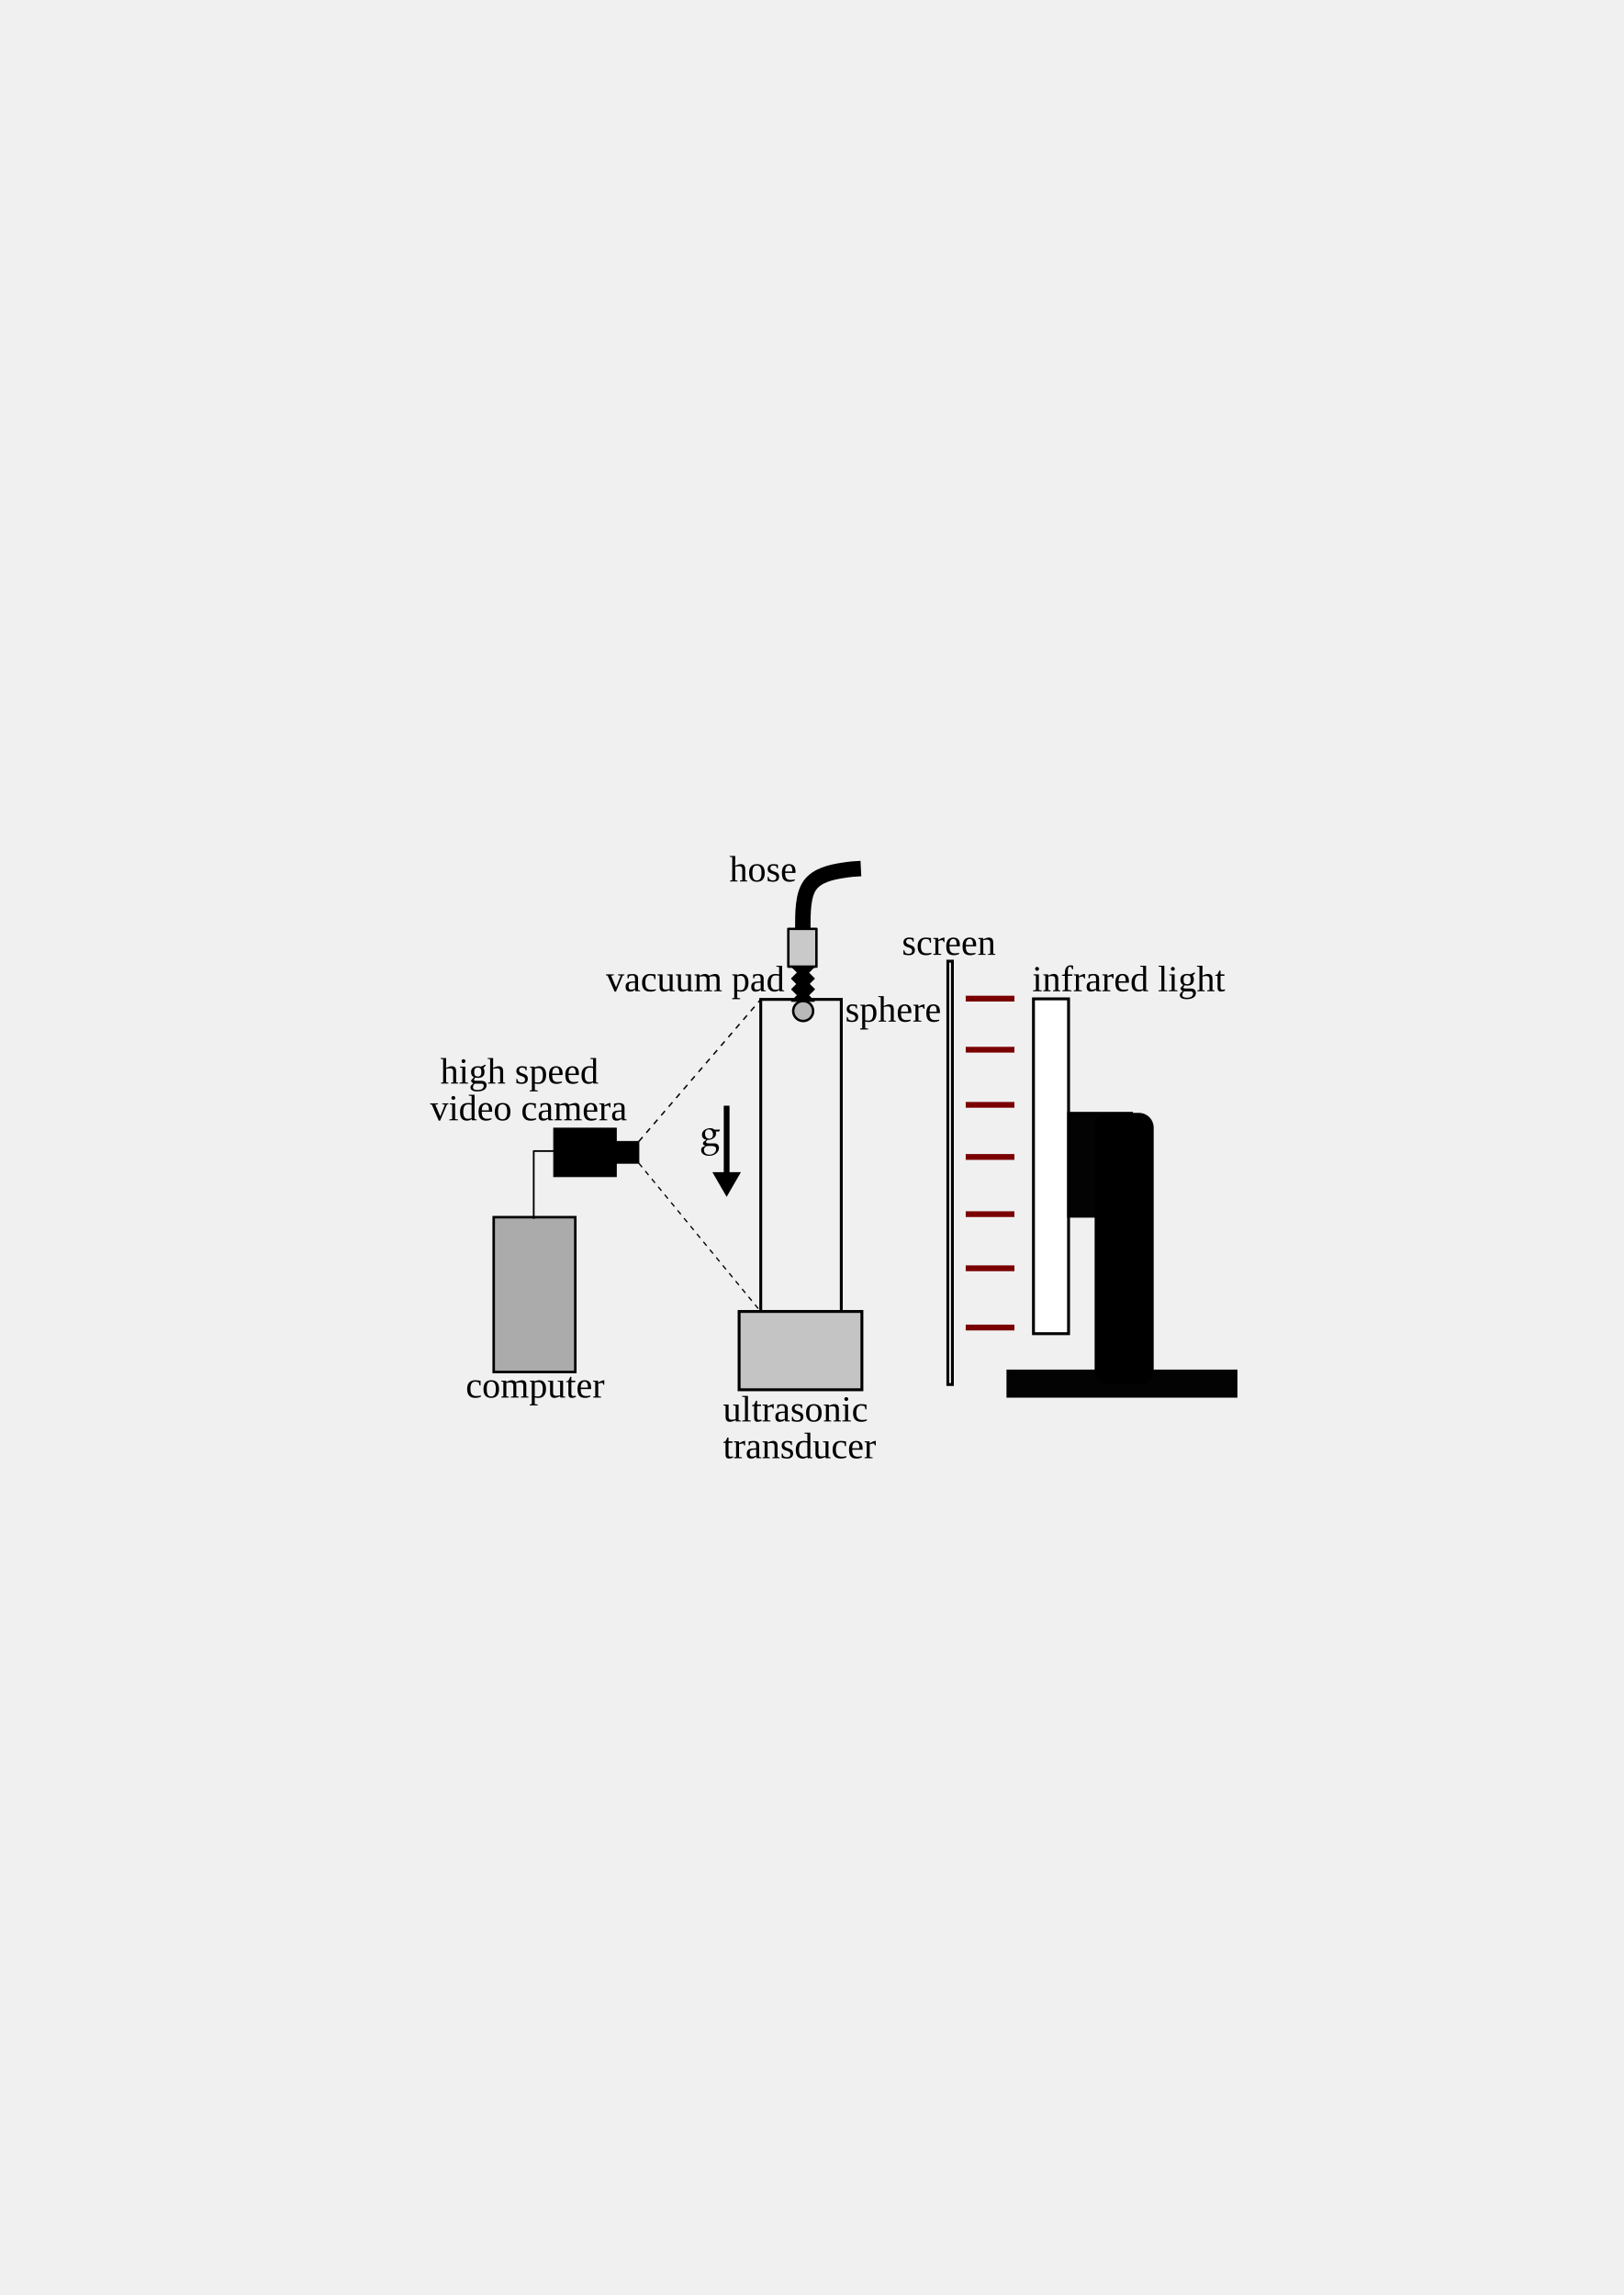
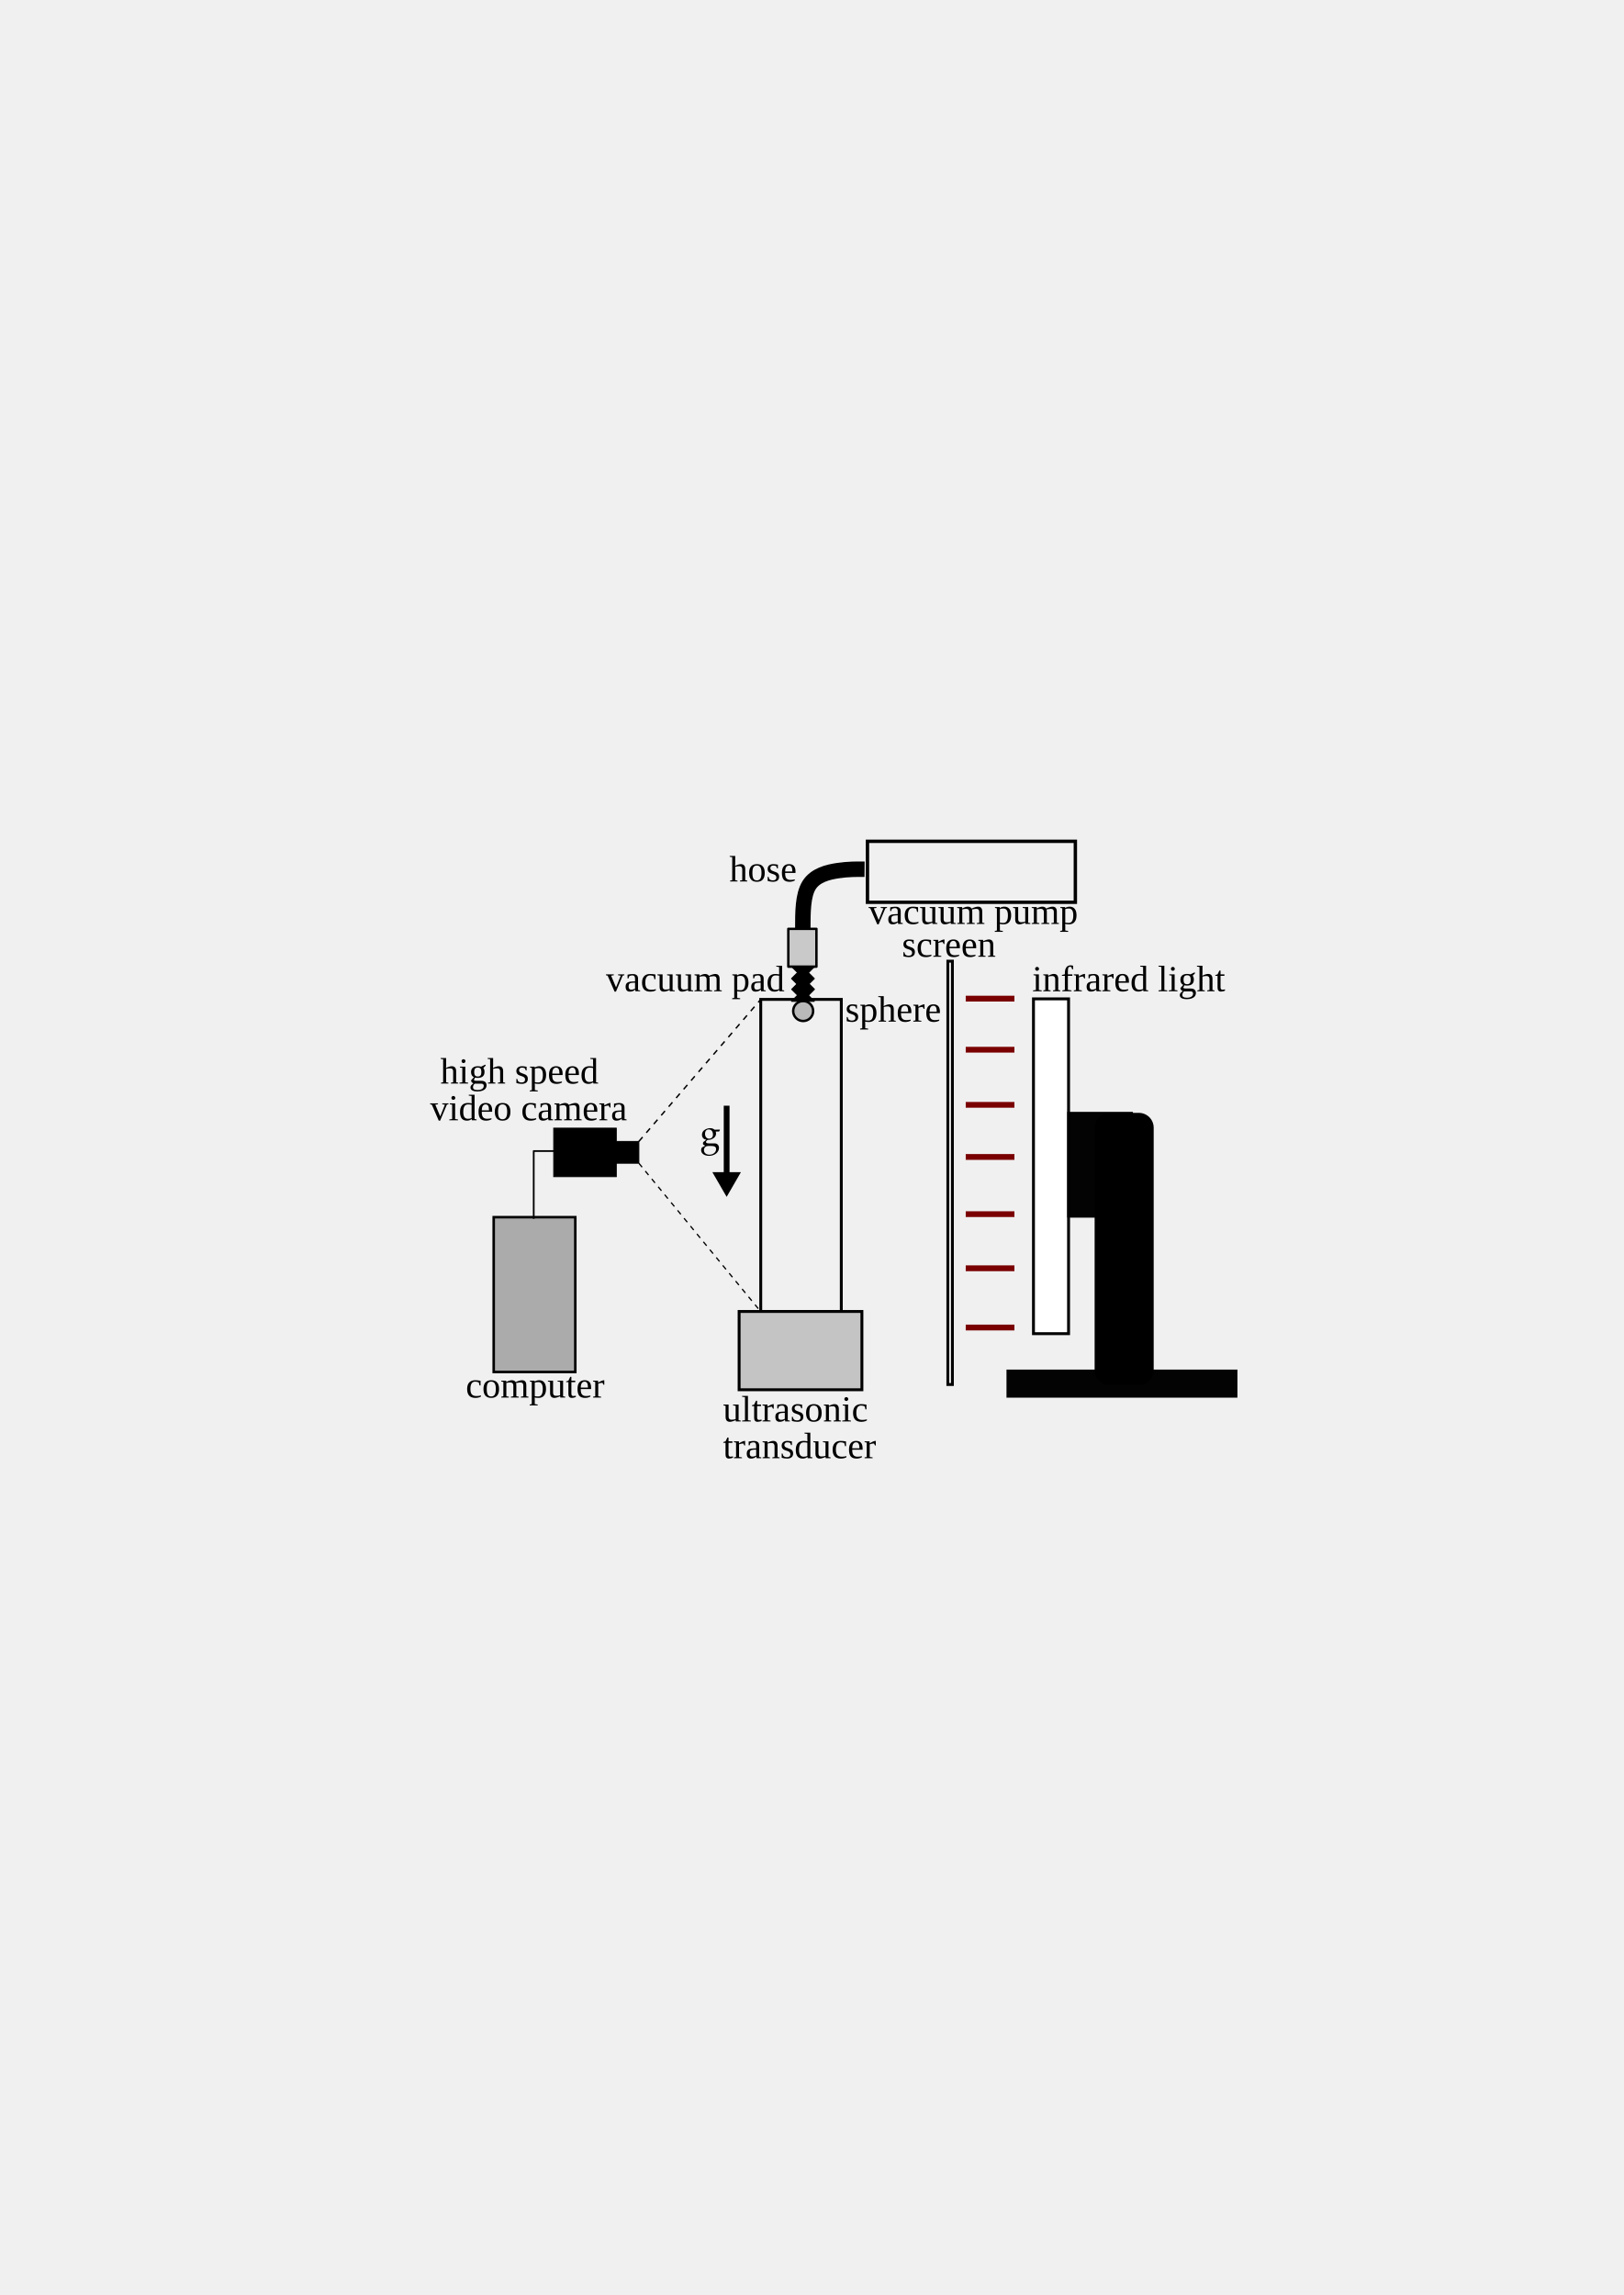
<svg xmlns="http://www.w3.org/2000/svg" id="svg8" version="1.1" viewBox="0 0 841 1189" height="1189mm" width="841mm">
  <defs id="defs2">
    <marker style="overflow:visible" id="TriangleOutM" refX="0.0" refY="0.0" orient="auto">
      <path transform="scale(0.4)" style="fill-rule:evenodd;fill:context-stroke;stroke:context-stroke;stroke-width:1.0pt" d="M 5.77,0.0 L -2.88,5.0 L -2.88,-5.0 L 5.77,0.0 z " id="path3144" />
    </marker>
    <marker id="ExperimentalArrow" refX="5.0" refY="3.0" orient="auto-start-reverse">
      <path style="fill:context-stroke" d="m 10,3 -10,3 0,-6 z" id="path3252" />
    </marker>
    <marker style="overflow:visible" id="Arrow2Lstart" refX="0.0" refY="0.0" orient="auto">
      <path transform="scale(1.1) translate(1,0)" d="M 8.719,4.034 L -2.207,0.016 L 8.719,-4.002 C 6.973,-1.63 6.983,1.616 8.719,4.034 z " style="stroke:context-stroke;fill-rule:evenodd;fill:context-stroke;stroke-width:0.625;stroke-linejoin:round" id="path3017" />
    </marker>
    <marker style="overflow:visible" id="TriangleOutL" refX="0.0" refY="0.0" orient="auto">
      <path transform="scale(0.8)" style="fill-rule:evenodd;fill:context-stroke;stroke:context-stroke;stroke-width:1.0pt" d="M 5.77,0.0 L -2.88,5.0 L -2.88,-5.0 L 5.77,0.0 z " id="path3141" />
    </marker>
    <marker style="overflow:visible;" id="Arrow2Send" refX="0.0" refY="0.0" orient="auto">
      <path transform="scale(0.3) rotate(180) translate(-2.3,0)" d="M 8.719,4.034 L -2.207,0.016 L 8.719,-4.002 C 6.973,-1.63 6.983,1.616 8.719,4.034 z " style="stroke:context-stroke;fill-rule:evenodd;fill:context-stroke;stroke-width:0.625;stroke-linejoin:round;" id="path3032" />
    </marker>
    <marker style="overflow:visible;" id="Arrow2Mend" refX="0.0" refY="0.0" orient="auto">
      <path transform="scale(0.6) rotate(180) translate(0,0)" d="M 8.719,4.034 L -2.207,0.016 L 8.719,-4.002 C 6.973,-1.63 6.983,1.616 8.719,4.034 z " style="stroke:context-stroke;fill-rule:evenodd;fill:context-stroke;stroke-width:0.625;stroke-linejoin:round;" id="path3026" />
    </marker>
    <marker style="overflow:visible;" id="marker3292" refX="0.0" refY="0.0" orient="auto">
      <path transform="scale(0.2) rotate(180) translate(6,0)" style="fill-rule:evenodd;stroke:#000000;stroke-width:1pt;stroke-opacity:1;fill:#000000;fill-opacity:1" d="M 0.0,0.0 L 5.0,-5.0 L -12.5,0.0 L 5.0,5.0 L 0.0,0.0 z " id="path938" />
    </marker>
    <marker orient="auto" refY="0" refX="0" id="marker3187" style="overflow:visible">
      <path id="path3185" d="M 0,0 5,-5 -12.5,0 5,5 Z" style="fill:#000000;fill-opacity:1;fill-rule:evenodd;stroke:#000000;stroke-width:1pt;stroke-opacity:1" transform="matrix(-0.4,0,0,-0.4,-4,0)" />
    </marker>
    <marker orient="auto" refY="0.0" refX="0.0" id="marker3051" style="overflow:visible">
      <path id="path3049" d="M -2.5,-1.0 C -2.5,1.76 -4.74,4.0 -7.5,4.0 C -10.26,4.0 -12.5,1.76 -12.5,-1.0 C -12.5,-3.76 -10.26,-6.0 -7.5,-6.0 C -4.74,-6.0 -2.5,-3.76 -2.5,-1.0 z " style="fill-rule:evenodd;stroke:#000000;stroke-width:1pt;stroke-opacity:1;fill:#000000;fill-opacity:1" transform="scale(0.4) translate(7.4, 1)" />
    </marker>
    <marker style="overflow:visible" id="DotL" refX="0.0" refY="0.0" orient="auto">
      <path transform="scale(0.8) translate(7.4, 1)" style="fill-rule:evenodd;stroke:#000000;stroke-width:1.0pt" d="M -2.5,-1.0 C -2.5,1.76 -4.74,4.0 -7.5,4.0 C -10.26,4.0 -12.5,1.76 -12.5,-1.0 C -12.5,-3.76 -10.26,-6.0 -7.5,-6.0 C -4.74,-6.0 -2.5,-3.76 -2.5,-1.0 z " id="path910" />
    </marker>
    <marker style="overflow:visible" id="Arrow1Send" refX="0" refY="0" orient="auto">
      <path transform="matrix(-0.2,0,0,-0.2,-1.2,0)" style="fill:#000000;fill-opacity:1;fill-rule:evenodd;stroke:#000000;stroke-width:1pt;stroke-opacity:1" d="M 0,0 5,-5 -12.5,0 5,5 Z" id="path864" />
    </marker>
    <marker style="overflow:visible" id="Arrow1Lend" refX="0" refY="0" orient="auto">
      <path transform="matrix(-0.8,0,0,-0.8,-10,0)" style="fill:#000000;fill-opacity:1;fill-rule:evenodd;stroke:#000000;stroke-width:1pt;stroke-opacity:1" d="M 0,0 5,-5 -12.5,0 5,5 Z" id="path852" />
    </marker>
    <marker orient="auto" refY="0" refX="0" id="Arrow1Mend-2" style="overflow:visible">
      <path id="path858-0" d="M 0,0 5,-5 -12.5,0 5,5 Z" style="fill:#000000;fill-opacity:1;fill-rule:evenodd;stroke:#000000;stroke-width:1pt;stroke-opacity:1" transform="matrix(-0.4,0,0,-0.4,-4,0)" />
    </marker>
    <marker style="overflow:visible" id="Arrow1Mend-2-4" refX="0" refY="0" orient="auto">
      <path transform="matrix(-0.4,0,0,-0.4,-4,0)" style="fill:#000000;fill-opacity:1;fill-rule:evenodd;stroke:#000000;stroke-width:1pt;stroke-opacity:1" d="M 0,0 5,-5 -12.5,0 5,5 Z" id="path858-0-6" />
    </marker>
    <marker orient="auto" refY="0" refX="0" id="DotM-4" style="overflow:visible">
      <path id="path987-6" d="m -2.5,-1 c 0,2.76 -2.24,5 -5,5 -2.76,0 -5,-2.24 -5,-5 0,-2.76 2.24,-5 5,-5 2.76,0 5,2.24 5,5 z" style="fill:#000000;fill-opacity:1;fill-rule:evenodd;stroke:#000000;stroke-width:1pt;stroke-opacity:1" transform="matrix(0.4,0,0,0.4,2.96,0.4)" />
    </marker>
    <marker orient="auto" refY="0" refX="0" id="Arrow1Mend-5" style="overflow:visible">
      <path id="path858-2" d="M 0,0 5,-5 -12.5,0 5,5 Z" style="fill:#000000;fill-opacity:1;fill-rule:evenodd;stroke:#000000;stroke-width:1pt;stroke-opacity:1" transform="matrix(-0.4,0,0,-0.4,-4,0)" />
    </marker>
    <marker orient="auto" refY="0" refX="0" id="DotM-7" style="overflow:visible">
      <path id="path987-5" d="m -2.5,-1 c 0,2.76 -2.24,5 -5,5 -2.76,0 -5,-2.24 -5,-5 0,-2.76 2.24,-5 5,-5 2.76,0 5,2.24 5,5 z" style="fill:#000000;fill-opacity:1;fill-rule:evenodd;stroke:#000000;stroke-width:1pt;stroke-opacity:1" transform="matrix(0.4,0,0,0.4,2.96,0.4)" />
    </marker>
    <marker orient="auto" refY="0" refX="0" id="Arrow1Mend-55" style="overflow:visible">
      <path id="path858-5" d="M 0,0 5,-5 -12.5,0 5,5 Z" style="fill:#000000;fill-opacity:1;fill-rule:evenodd;stroke:#000000;stroke-width:1pt;stroke-opacity:1" transform="matrix(-0.4,0,0,-0.4,-4,0)" />
    </marker>
    <marker style="overflow:visible" id="DotM-4-4" refX="0" refY="0" orient="auto">
      <path transform="matrix(0.4,0,0,0.4,2.96,0.4)" style="fill:#000000;fill-opacity:1;fill-rule:evenodd;stroke:#000000;stroke-width:1pt;stroke-opacity:1" d="m -2.5,-1 c 0,2.76 -2.24,5 -5,5 -2.76,0 -5,-2.24 -5,-5 0,-2.76 2.24,-5 5,-5 2.76,0 5,2.24 5,5 z" id="path987-6-1" />
    </marker>
    <marker style="overflow:visible" id="Arrow1Mend-5-8" refX="0" refY="0" orient="auto">
      <path transform="matrix(-0.4,0,0,-0.4,-4,0)" style="fill:#000000;fill-opacity:1;fill-rule:evenodd;stroke:#000000;stroke-width:1pt;stroke-opacity:1" d="M 0,0 5,-5 -12.5,0 5,5 Z" id="path858-2-7" />
    </marker>
  </defs>
  <g id="layer1">
-     <path id="path1889" d="m 415.902,481.462 c 0,-8.819 0,-17.638 3.686,-22.82 3.686,-5.182 11.057,-6.727 16.048,-7.563 4.992,-0.836 7.703,-0.967 10.364,-1.096" style="fill:none;stroke:#000000;stroke-width:8;stroke-linecap:butt;stroke-linejoin:miter;stroke-miterlimit:4;stroke-dasharray:none;stroke-opacity:1" />
+     <path id="path1889" d="m 415.902,481.462 c 0,-8.819 0,-17.638 3.239,-22.844 3.239,-5.206 9.717,-6.798 15.051,-7.576 5.334,-0.778 9.522,-0.742 13.711,-0.707" style="fill:none;stroke:#000000;stroke-width:8;stroke-linecap:butt;stroke-linejoin:miter;stroke-miterlimit:4;stroke-dasharray:none;stroke-opacity:1" />
    <rect y="517.771" x="394.112" height="161.774" width="41.731" id="rect835" style="fill:#ffffff;fill-opacity:0;stroke:#000000;stroke-width:1.5;stroke-opacity:1;stroke-miterlimit:4;stroke-dasharray:none" />
    <rect y="679.45" x="382.908" height="40.557" width="63.613" id="rect837" style="fill:#c4c4c4;fill-opacity:1;stroke:#000000;stroke-width:1.5;stroke-opacity:1;stroke-miterlimit:4;stroke-dasharray:none" />
    <rect y="497.97" x="491.056" height="219.314" width="2.336" id="rect843" style="fill:#ffffff;fill-opacity:1;stroke:#000000;stroke-width:1.5;stroke-miterlimit:4;stroke-dasharray:none;stroke-opacity:1" />
    <rect y="517.491" x="535.407" height="173.458" width="18.177" id="rect845" style="fill:#ffffff;fill-opacity:1;stroke:#000000;stroke-width:1.5;stroke-miterlimit:4;stroke-dasharray:none;stroke-opacity:1" />
    <path d="m 286.845,584.473 v 25.144 h 32.433 v -6.965 h 11.695 v -11.299 h -11.695 v -6.88 z" style="fill:#000000;fill-opacity:1;stroke:#000000;stroke-width:0.467;stroke-miterlimit:4;stroke-dasharray:none;stroke-opacity:1" id="rect1339" />
    <text id="text1517" y="513.538" x="534.76" style="font-size:19.05px;line-height:1.25;font-family:'Times New Roman';-inkscape-font-specification:'Times New Roman, ';letter-spacing:0px;stroke-width:0.265" xml:space="preserve">
      <tspan style="font-size:19.05px;stroke-width:0.265" y="513.538" x="534.76" id="tspan1515">infrared light</tspan>
    </text>
    <circle cy="523.797" cx="416.094" id="path1579" style="fill:#b9b9b9;fill-opacity:1;stroke:#000000;stroke-width:1.25;stroke-miterlimit:4;stroke-dasharray:none;stroke-opacity:1" r="5.175" />
    <rect y="630.598" x="255.77" height="80.211" width="42.272" id="rect1603" style="fill:#535353;fill-opacity:0.44;stroke:#000000;stroke-width:1.312;stroke-miterlimit:4;stroke-dasharray:none;stroke-opacity:1" />
    <text id="text1607" y="561.353" x="285.765" style="font-size:19.05px;line-height:1;font-family:'Times New Roman';-inkscape-font-specification:'Times New Roman, ';text-align:center;letter-spacing:0px;text-anchor:middle;stroke-width:0.265" xml:space="preserve">
      <tspan style="font-size:19.05px;text-align:center;text-anchor:middle;stroke-width:0.265" y="561.353" x="285.765" id="tspan1605">high speed</tspan>
      <tspan id="tspan1609" style="font-size:19.05px;text-align:center;text-anchor:middle;stroke-width:0.265" y="580.403" x="285.765">video camera</tspan>
    </text>
    <path id="path1613" d="m 330.973,591.353 c 63.139,-73.582 63.139,-73.582 63.139,-73.582" style="fill:none;stroke:#000000;stroke-width:0.742;stroke-linecap:butt;stroke-linejoin:miter;stroke-miterlimit:4;stroke-dasharray:2.967, 2.967;stroke-dashoffset:0;stroke-opacity:1" />
    <path id="path1615" d="m 330.973,602.652 c 63.139,76.893 63.139,76.893 63.139,76.893" style="fill:none;stroke:#000000;stroke-width:0.658;stroke-linecap:butt;stroke-linejoin:miter;stroke-miterlimit:4;stroke-dasharray:2.634, 2.634;stroke-dashoffset:0;stroke-opacity:1" />
    <text id="text1707" y="529.292" x="437.872" style="font-size:19.05px;line-height:1.25;font-family:'Times New Roman';-inkscape-font-specification:'Times New Roman, ';letter-spacing:0px;stroke-width:0.265" xml:space="preserve">
      <tspan style="font-size:19.05px;stroke-width:0.265" y="529.292" x="437.872" id="tspan1705">sphere</tspan>
    </text>
    <text id="text1711" y="736.424" x="374.549" style="font-size:19.05px;line-height:1;font-family:'Times New Roman';-inkscape-font-specification:'Times New Roman, ';letter-spacing:0px;stroke-width:0.265" xml:space="preserve">
      <tspan style="font-size:19.05px;stroke-width:0.265" y="736.424" x="374.549" id="tspan1709">ultrasonic</tspan>
      <tspan id="tspan1713" style="font-size:19.05px;stroke-width:0.265" y="755.474" x="374.549">transducer</tspan>
    </text>
-     <text id="text1717" y="494.695" x="467.254" style="font-size:19.05px;line-height:1.25;font-family:'Times New Roman';-inkscape-font-specification:'Times New Roman, ';letter-spacing:0px;stroke-width:0.265" xml:space="preserve">
-       <tspan style="font-size:19.05px;stroke-width:0.265" y="494.695" x="467.254" id="tspan1715">screen</tspan>
+     <text id="text1717" y="495.684" x="467.254" style="font-size:19.05px;line-height:1.25;font-family:'Times New Roman';-inkscape-font-specification:'Times New Roman, ';letter-spacing:0px;stroke-width:0.265" xml:space="preserve">
+       <tspan style="font-size:19.05px;stroke-width:0.265" y="495.684" x="467.254" id="tspan1715">screen</tspan>
    </text>
    <path id="path1719" d="m 525.538,599.395 c -25.23,0 -25.23,0 -25.23,0" style="fill:none;stroke:#7a0000;stroke-width:3;stroke-linecap:butt;stroke-linejoin:miter;stroke-miterlimit:4;stroke-dasharray:none;stroke-opacity:1" />
    <path style="fill:none;stroke:#7a0000;stroke-width:3;stroke-linecap:butt;stroke-linejoin:miter;stroke-miterlimit:4;stroke-dasharray:none;stroke-opacity:1" d="m 525.538,572.407 c -25.23,0 -25.23,0 -25.23,0" id="path1756" />
    <path id="path1758" d="m 525.538,543.832 c -25.23,0 -25.23,0 -25.23,0" style="fill:none;stroke:#7a0000;stroke-width:3;stroke-linecap:butt;stroke-linejoin:miter;stroke-miterlimit:4;stroke-dasharray:none;stroke-opacity:1" />
    <path style="fill:none;stroke:#7a0000;stroke-width:3;stroke-linecap:butt;stroke-linejoin:miter;stroke-miterlimit:4;stroke-dasharray:none;stroke-opacity:1" d="m 525.538,629.028 c -25.23,0 -25.23,0 -25.23,0" id="path1762" />
    <path id="path1764" d="m 525.538,657.074 c -25.23,0 -25.23,0 -25.23,0" style="fill:none;stroke:#7a0000;stroke-width:3;stroke-linecap:butt;stroke-linejoin:miter;stroke-miterlimit:4;stroke-dasharray:none;stroke-opacity:1" />
    <path style="fill:none;stroke:#7a0000;stroke-width:3;stroke-linecap:butt;stroke-linejoin:miter;stroke-miterlimit:4;stroke-dasharray:none;stroke-opacity:1" d="m 525.538,687.766 c -25.23,0 -25.23,0 -25.23,0" id="path1766" />
    <path style="fill:none;stroke:#7a0000;stroke-width:3;stroke-linecap:butt;stroke-linejoin:miter;stroke-miterlimit:4;stroke-dasharray:none;stroke-opacity:1" d="m 525.538,517.373 c -25.23,0 -25.23,0 -25.23,0" id="path1768" />
    <rect y="576.036" x="552.904" height="54.807" width="34.018" id="rect1770" style="fill:#000000;fill-opacity:0.985;stroke:none;stroke-width:1;stroke-miterlimit:4;stroke-dasharray:none;stroke-dashoffset:0;stroke-opacity:1" />
    <rect style="fill:#000000;fill-opacity:0.985;stroke:#000000;stroke-width:15.37;stroke-linejoin:round;stroke-miterlimit:4;stroke-dasharray:none;stroke-dashoffset:0;stroke-opacity:1;paint-order:markers fill stroke" id="rect1772" width="15.228" height="125.656" x="574.772" y="584.238" />
    <rect y="709.56" x="521.426" height="14.548" width="119.638" id="rect1774" style="fill:#000000;fill-opacity:0.985;stroke:none;stroke-width:22.087;stroke-linejoin:miter;stroke-miterlimit:4;stroke-dasharray:none;stroke-dashoffset:0;stroke-opacity:1" />
    <path id="path1816" d="m 287.208,596.338 h -10.712 v 35.108" style="fill:none;stroke:#000000;stroke-width:0.895;stroke-linecap:butt;stroke-linejoin:round;stroke-miterlimit:4;stroke-dasharray:none;stroke-opacity:1" />
    <text id="text1820" y="724.039" x="241.294" style="font-size:19.05px;line-height:1.25;font-family:'Times New Roman';-inkscape-font-specification:'Times New Roman, ';letter-spacing:0px;stroke-width:0.265" xml:space="preserve">
      <tspan style="font-size:19.05px;stroke-width:0.265" y="724.039" x="241.294" id="tspan1818">computer</tspan>
    </text>
    <g transform="matrix(0.5599047,0,0,0.5599047,184.2553,263.8848)" id="g1780">
      <path id="rect1690-4" style="fill:#000000;fill-opacity:1;stroke:#000000;stroke-width:3.78;stroke-linecap:round;stroke-linejoin:round;stroke-miterlimit:4;stroke-dasharray:none;stroke-opacity:1;paint-order:markers fill stroke" d="m 1525.223,1599.113 -0.203,0.203 39.598,39.598 39.596,-39.598 -0.203,-0.203 z" transform="scale(0.2645833)" />
      <rect style="fill:#000000;fill-opacity:1;stroke:#000000;stroke-width:1;stroke-linecap:round;stroke-linejoin:round;stroke-miterlimit:4;stroke-dasharray:none;stroke-opacity:1;paint-order:markers fill stroke" id="rect1690" width="14.816" height="14.816" x="599.344" y="13.9" transform="rotate(45)" />
      <rect style="fill:#000000;fill-opacity:1;stroke:#000000;stroke-width:1;stroke-linecap:round;stroke-linejoin:round;stroke-miterlimit:4;stroke-dasharray:none;stroke-opacity:1;paint-order:markers fill stroke" id="rect1690-4-5" width="14.816" height="14.816" x="592.241" y="6.975" transform="rotate(45)" />
      <path d="m 424.269,455.194 0.054,-0.054 -10.477,-10.477 -10.476,10.477 0.054,0.054 z" style="fill:#000000;fill-opacity:1;stroke:#000000;stroke-width:1;stroke-linecap:round;stroke-linejoin:round;stroke-miterlimit:4;stroke-dasharray:none;stroke-opacity:1;paint-order:markers fill stroke" id="rect1690-4-0" />
    </g>
    <rect y="481.222" x="408.4" height="19.587" width="14.565" id="rect1782" style="fill:#c9c9c9;fill-opacity:1;stroke:#000000;stroke-width:1.25;stroke-linecap:round;stroke-linejoin:round;stroke-miterlimit:4;stroke-dasharray:none;stroke-opacity:1;paint-order:markers fill stroke" />
    <text xml:space="preserve" style="font-size:19.05px;line-height:1.25;font-family:'Times New Roman';-inkscape-font-specification:'Times New Roman, ';letter-spacing:0px;stroke-width:0.265" x="313.915" y="513.565" id="text1707-8">
      <tspan id="tspan1705-7" x="313.915" y="513.565" style="font-size:19.05px;stroke-width:0.265">vacuum pad</tspan>
    </text>
    <text id="text1707-0-4" y="456.654" x="377.859" style="font-size:19.05px;line-height:1.25;font-family:'Times New Roman';-inkscape-font-specification:'Times New Roman, ';letter-spacing:0px;stroke-width:0.265" xml:space="preserve">
      <tspan id="tspan2053" style="font-size:19.05px;stroke-width:0.265" y="456.654" x="377.859">hose</tspan>
    </text>
+     <text id="text1707-0-4-5" y="478.688" x="449.988" style="font-size:19.05px;line-height:1.25;font-family:'Times New Roman';-inkscape-font-specification:'Times New Roman, ';letter-spacing:0px;stroke-width:0.265" xml:space="preserve">
+       <tspan id="tspan2053-3" style="font-size:19.05px;stroke-width:0.265" y="478.688" x="449.988">vacuum pump</tspan>
+     </text>
    <path style="fill:none;stroke:#000000;stroke-width:3;stroke-linecap:butt;stroke-linejoin:miter;stroke-opacity:1;stroke-miterlimit:4;stroke-dasharray:none;marker-end:url(#TriangleOutM)" d="m 376.446,572.837 c 0,38.71 0,38.71 0,38.71" id="path1637" />
    <text xml:space="preserve" style="font-size:19.05px;line-height:1.25;font-family:'Palatino Linotype';-inkscape-font-specification:'Palatino Linotype';stroke-width:0.265" x="362.616" y="593.42" id="text2521">
      <tspan id="tspan2519" style="font-size:19.05px;stroke-width:0.265" x="362.616" y="593.42">g</tspan>
    </text>
+     <rect style="fill:none;stroke:#000000;stroke-width:1.75;stroke-miterlimit:4;stroke-dasharray:none" id="rect1260" width="107.699" height="31.577" x="449.403" y="435.87" />
  </g>
</svg>
